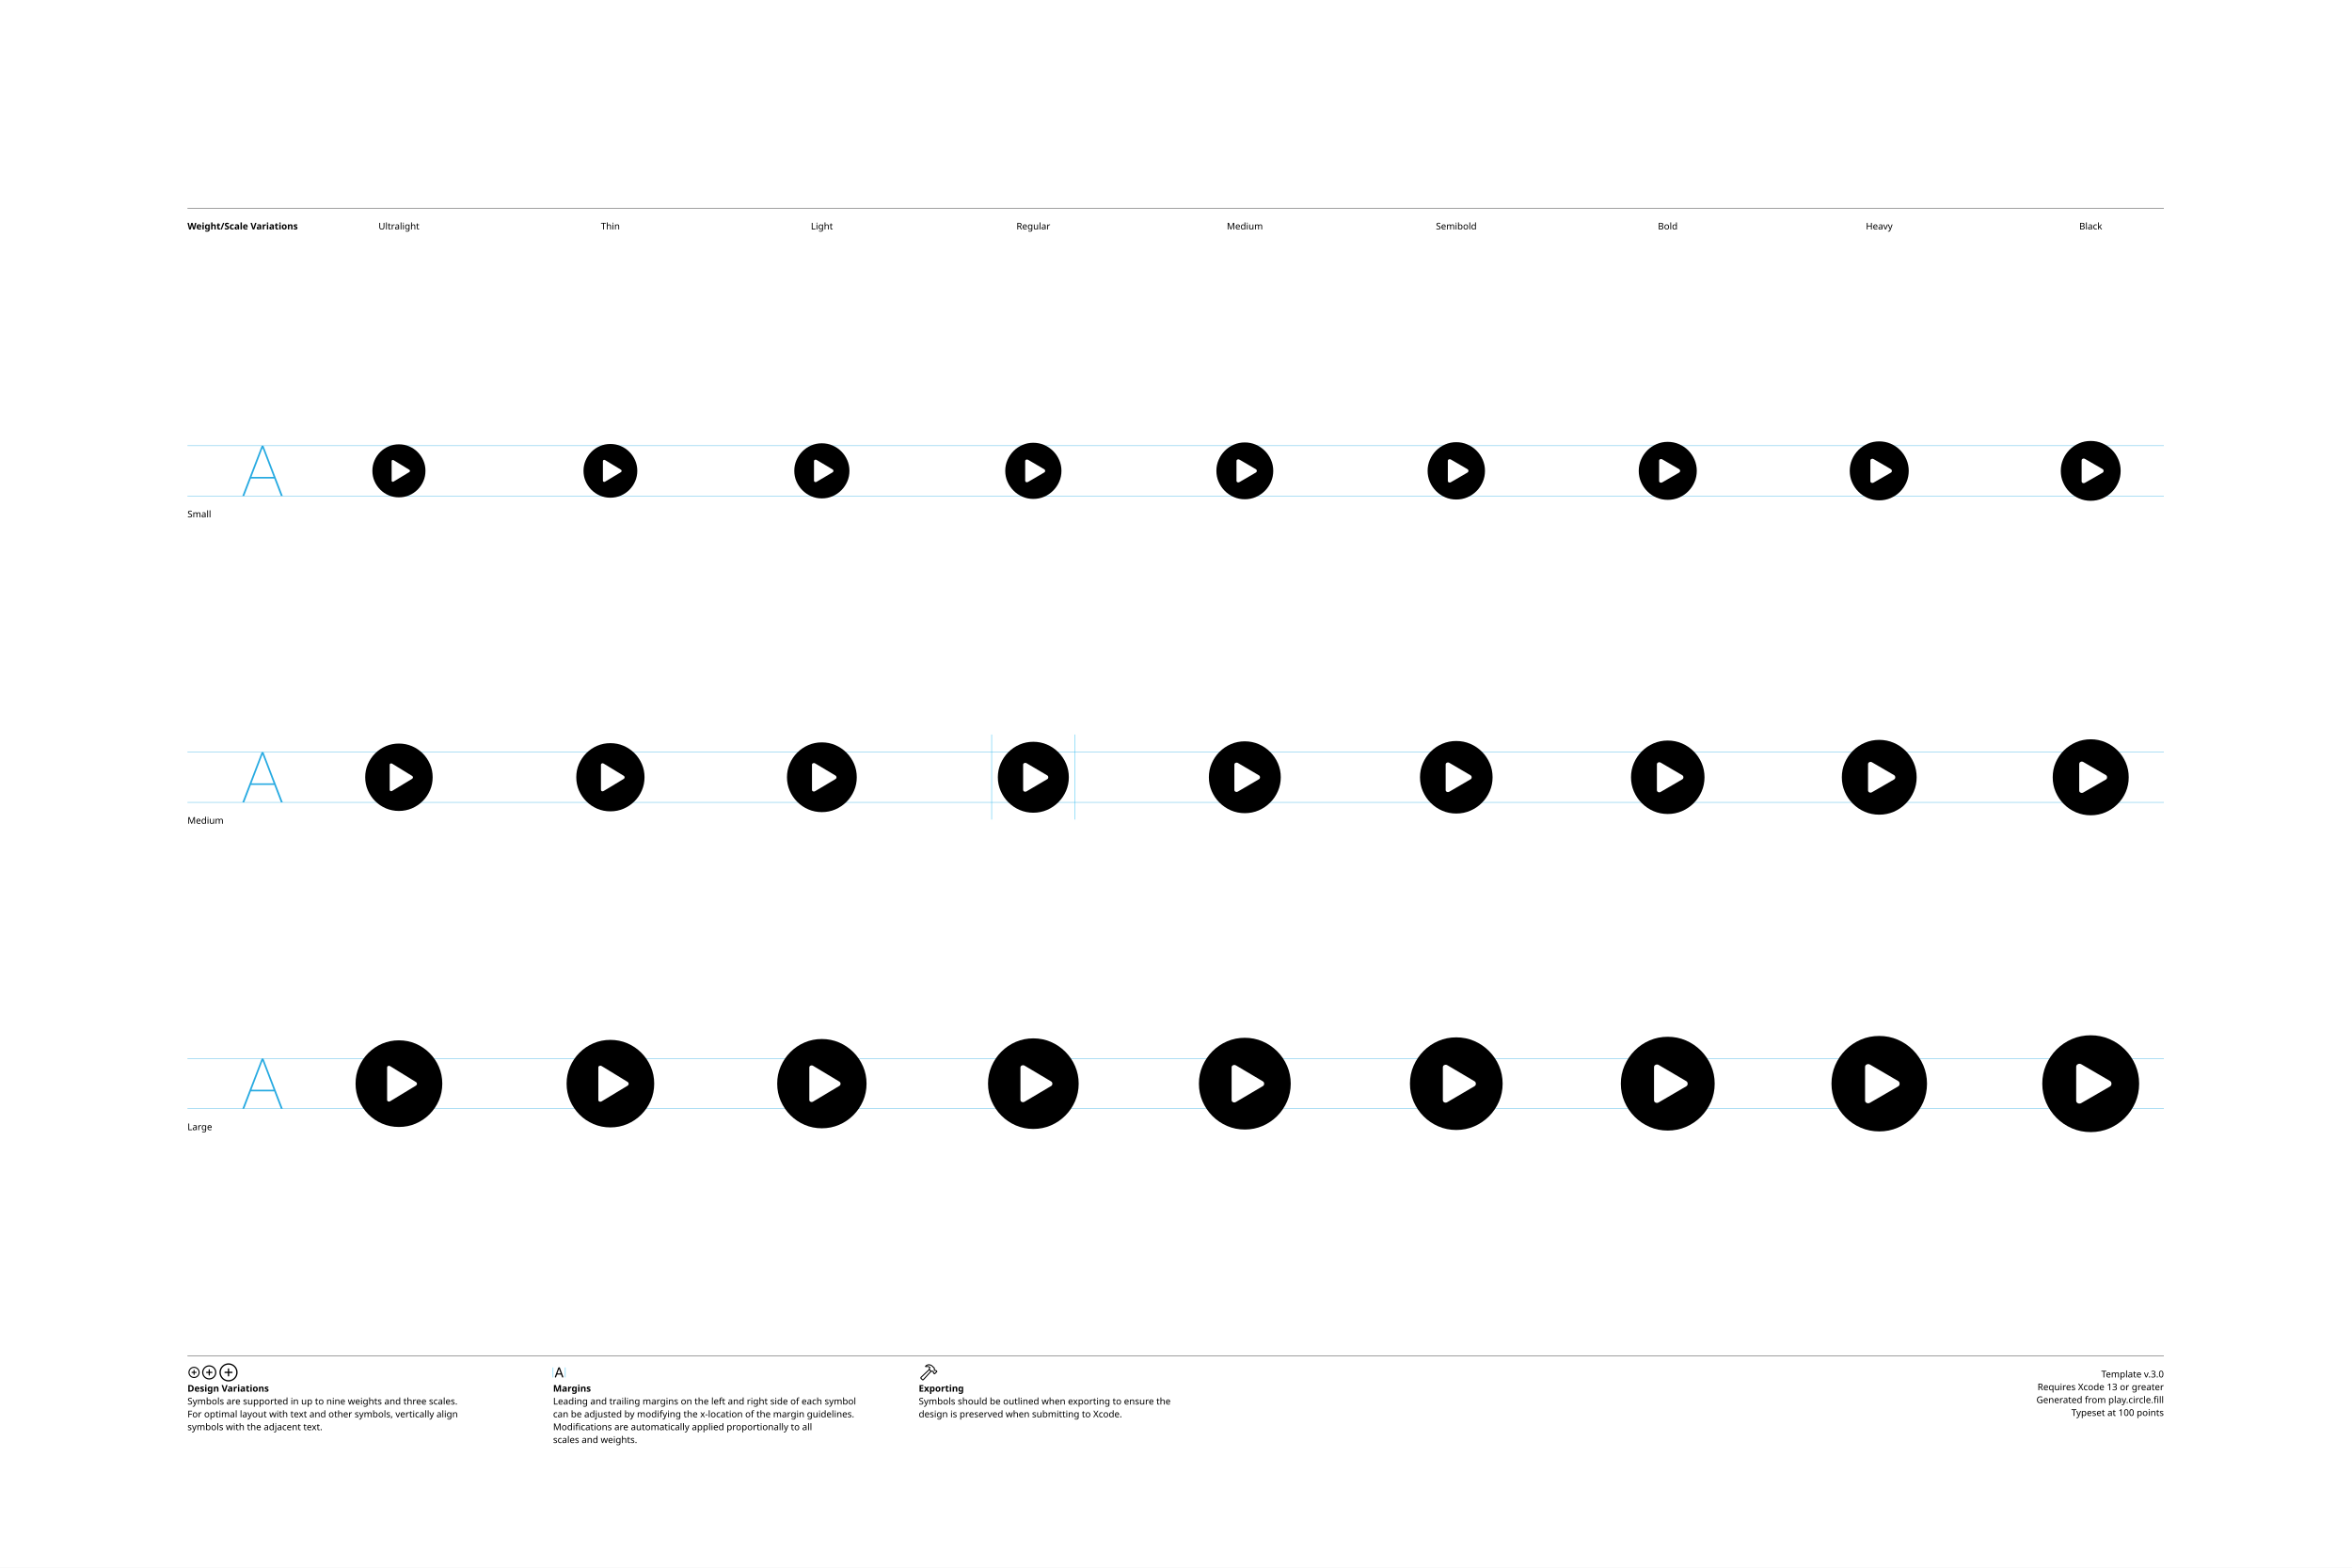
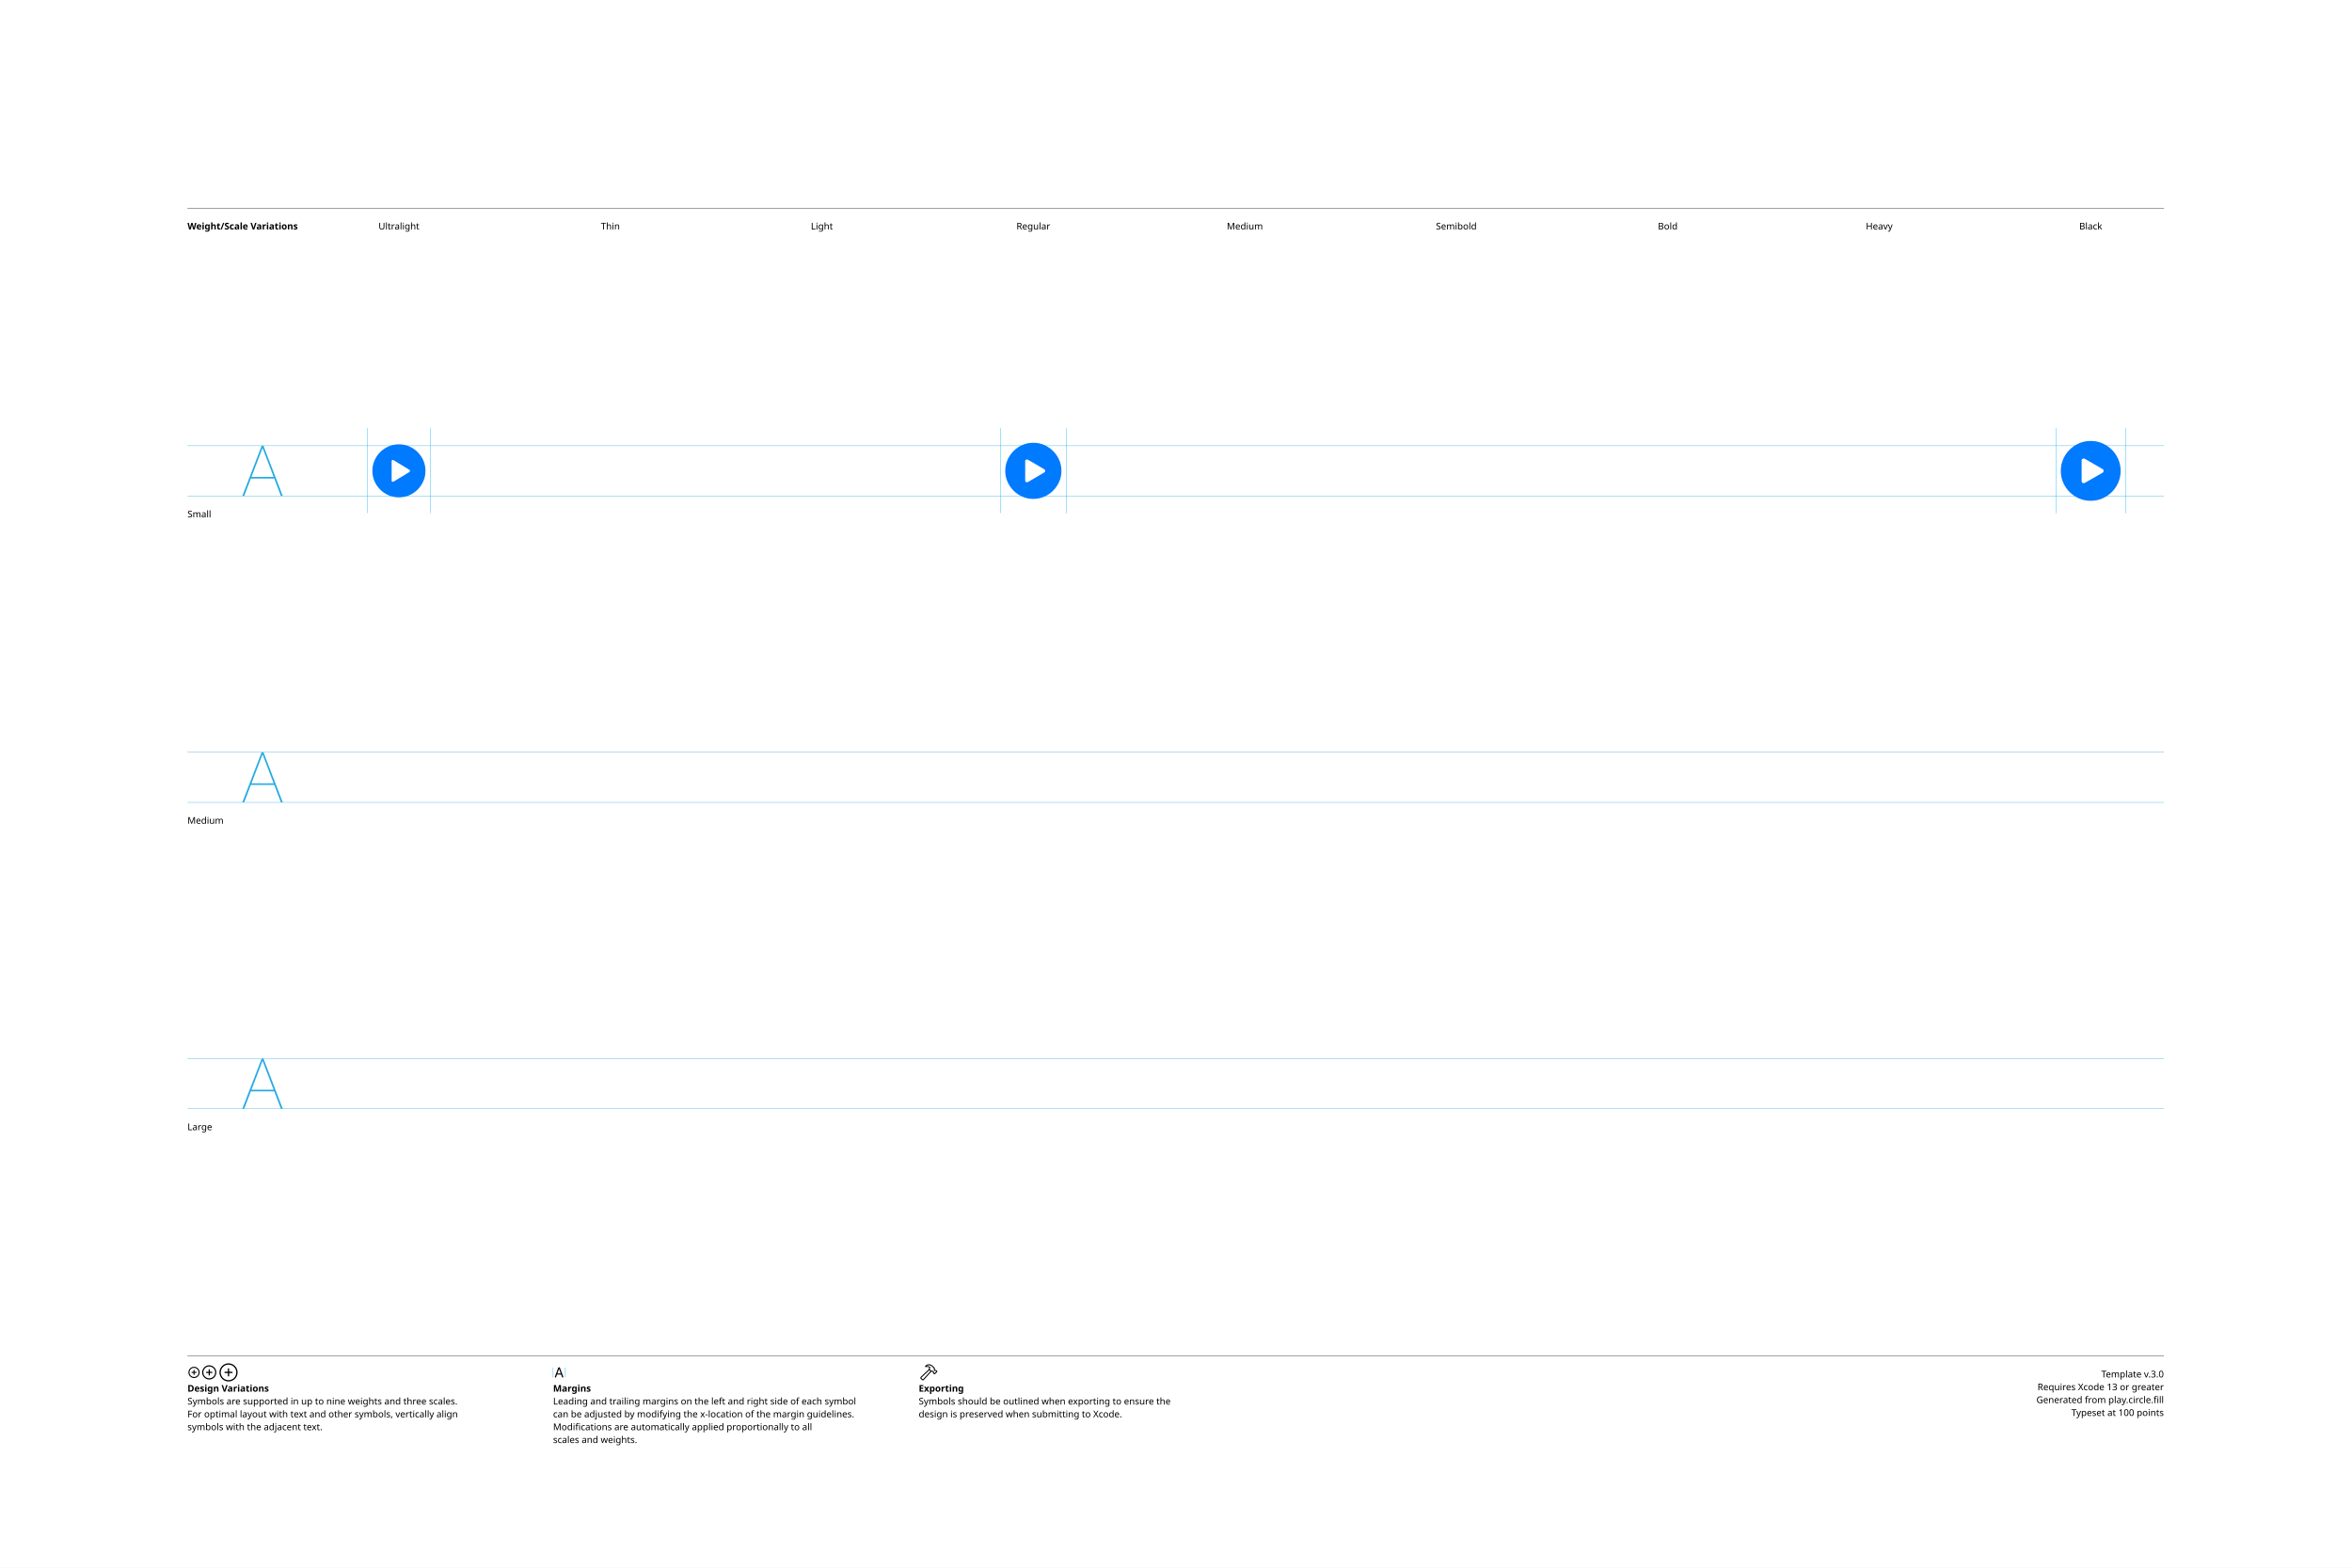
<svg xmlns="http://www.w3.org/2000/svg" version="1.1" width="3300" height="2200">
+   <style>.multicolor-0:tintColor {fill:#007AFF;opacity:1.0}
+ .multicolor-1:white {fill:#FFFFFF;opacity:1.0}
+ 
+ .hierarchical-0:tertiary {fill:#8E8E8E}
+ .hierarchical-1:primary {fill:#212121}
+ 
+ .SFSymbolsPreview007AFF {fill:#007AFF;opacity:1.0}
+ .SFSymbolsPreviewFFFFFF {fill:#FFFFFF;opacity:1.0}
+ </style>
  <g id="Notes">
    <rect height="2200" id="artboard" style="fill:white;opacity:1" width="3300" x="0" y="0" />
    <line style="fill:none;stroke:black;opacity:1;stroke-width:0.5;" x1="263" x2="3036" y1="292" y2="292" />
    <text style="stroke:none;fill:black;font-family:sans-serif;font-size:13;font-weight:bold;" transform="matrix(1 0 0 1 263 322)">Weight/Scale Variations</text>
    <text style="stroke:none;fill:black;font-family:sans-serif;font-size:13;text-anchor:middle;" transform="matrix(1 0 0 1 559.711 322)">Ultralight</text>
    <text style="stroke:none;fill:black;font-family:sans-serif;font-size:13;text-anchor:middle;" transform="matrix(1 0 0 1 856.422 322)">Thin</text>
    <text style="stroke:none;fill:black;font-family:sans-serif;font-size:13;text-anchor:middle;" transform="matrix(1 0 0 1 1153.13 322)">Light</text>
    <text style="stroke:none;fill:black;font-family:sans-serif;font-size:13;text-anchor:middle;" transform="matrix(1 0 0 1 1449.84 322)">Regular</text>
    <text style="stroke:none;fill:black;font-family:sans-serif;font-size:13;text-anchor:middle;" transform="matrix(1 0 0 1 1746.56 322)">Medium</text>
    <text style="stroke:none;fill:black;font-family:sans-serif;font-size:13;text-anchor:middle;" transform="matrix(1 0 0 1 2043.27 322)">Semibold</text>
    <text style="stroke:none;fill:black;font-family:sans-serif;font-size:13;text-anchor:middle;" transform="matrix(1 0 0 1 2339.98 322)">Bold</text>
    <text style="stroke:none;fill:black;font-family:sans-serif;font-size:13;text-anchor:middle;" transform="matrix(1 0 0 1 2636.69 322)">Heavy</text>
    <text style="stroke:none;fill:black;font-family:sans-serif;font-size:13;text-anchor:middle;" transform="matrix(1 0 0 1 2933.4 322)">Black</text>
    <line style="fill:none;stroke:black;opacity:1;stroke-width:0.5;" x1="263" x2="3036" y1="1903" y2="1903" />
    <g transform="matrix(1 0 0 1 263 1933)">
      <path d="M9.248 0.83Q10.869 0.83 12.295 0.215Q13.721-0.4 14.81-1.494Q15.898-2.588 16.519-4.014Q17.139-5.439 17.139-7.051Q17.139-8.662 16.519-10.088Q15.898-11.514 14.805-12.607Q13.711-13.701 12.285-14.316Q10.859-14.932 9.238-14.932Q7.627-14.932 6.201-14.316Q4.775-13.701 3.691-12.607Q2.607-11.514 1.987-10.088Q1.367-8.662 1.367-7.051Q1.367-5.439 1.987-4.014Q2.607-2.588 3.696-1.494Q4.785-0.4 6.211 0.215Q7.637 0.83 9.248 0.83ZM9.248-0.654Q7.92-0.654 6.763-1.147Q5.605-1.641 4.731-2.52Q3.857-3.398 3.364-4.561Q2.871-5.723 2.871-7.051Q2.871-8.379 3.359-9.541Q3.848-10.703 4.722-11.582Q5.596-12.461 6.753-12.954Q7.91-13.447 9.238-13.447Q10.576-13.447 11.733-12.954Q12.891-12.461 13.77-11.582Q14.648-10.703 15.146-9.541Q15.645-8.379 15.645-7.051Q15.645-5.723 15.151-4.561Q14.658-3.398 13.784-2.52Q12.91-1.641 11.748-1.147Q10.586-0.654 9.248-0.654ZM5.654-7.051Q5.654-6.729 5.859-6.528Q6.064-6.328 6.406-6.328L8.516-6.328L8.516-4.209Q8.516-3.887 8.711-3.677Q8.906-3.467 9.238-3.467Q9.561-3.467 9.771-3.677Q9.98-3.887 9.98-4.209L9.98-6.328L12.09-6.328Q12.422-6.328 12.627-6.528Q12.832-6.729 12.832-7.051Q12.832-7.383 12.627-7.588Q12.422-7.793 12.09-7.793L9.98-7.793L9.98-9.902Q9.98-10.234 9.771-10.444Q9.561-10.654 9.238-10.654Q8.906-10.654 8.711-10.444Q8.516-10.234 8.516-9.902L8.516-7.793L6.406-7.793Q6.064-7.793 5.859-7.588Q5.654-7.383 5.654-7.051Z" />
    </g>
    <g transform="matrix(1 0 0 1 281.867 1933)">
      <path d="M11.709 2.91Q13.75 2.91 15.552 2.129Q17.354 1.348 18.73-0.029Q20.107-1.406 20.889-3.208Q21.67-5.01 21.67-7.051Q21.67-9.092 20.889-10.894Q20.107-12.695 18.73-14.072Q17.354-15.449 15.547-16.23Q13.74-17.012 11.699-17.012Q9.658-17.012 7.856-16.23Q6.055-15.449 4.683-14.072Q3.311-12.695 2.529-10.894Q1.748-9.092 1.748-7.051Q1.748-5.01 2.529-3.208Q3.311-1.406 4.688-0.029Q6.064 1.348 7.866 2.129Q9.668 2.91 11.709 2.91ZM11.709 1.25Q9.98 1.25 8.477 0.605Q6.973-0.039 5.835-1.177Q4.697-2.314 4.058-3.818Q3.418-5.322 3.418-7.051Q3.418-8.779 4.058-10.283Q4.697-11.787 5.83-12.93Q6.963-14.072 8.467-14.712Q9.971-15.352 11.699-15.352Q13.428-15.352 14.932-14.712Q16.436-14.072 17.578-12.93Q18.721-11.787 19.365-10.283Q20.01-8.779 20.01-7.051Q20.01-5.322 19.37-3.818Q18.73-2.314 17.593-1.177Q16.455-0.039 14.946 0.605Q13.438 1.25 11.709 1.25ZM7.178-7.051Q7.178-6.699 7.412-6.475Q7.646-6.25 8.018-6.25L10.889-6.25L10.889-3.369Q10.889-2.998 11.113-2.769Q11.338-2.539 11.69-2.539Q12.06-2.539 12.29-2.769Q12.52-2.998 12.52-3.369L12.52-6.25L15.4-6.25Q15.771-6.25 16.001-6.475Q16.23-6.699 16.23-7.051Q16.23-7.422 16.001-7.651Q15.771-7.881 15.4-7.881L12.52-7.881L12.52-10.752Q12.52-11.133 12.29-11.362Q12.06-11.592 11.69-11.592Q11.338-11.592 11.113-11.357Q10.889-11.123 10.889-10.752L10.889-7.881L8.018-7.881Q7.637-7.881 7.407-7.651Q7.178-7.422 7.178-7.051Z" />
    </g>
    <g transform="matrix(1 0 0 1 305.646 1933)">
      <path d="M14.971 5.664Q17.061 5.664 18.96 5.015Q20.859 4.365 22.451 3.193Q24.043 2.021 25.22 0.43Q26.396-1.162 27.046-3.066Q27.695-4.971 27.695-7.051Q27.695-9.141 27.046-11.04Q26.396-12.94 25.22-14.531Q24.043-16.123 22.451-17.3Q20.859-18.477 18.955-19.126Q17.051-19.775 14.961-19.775Q12.871-19.775 10.972-19.126Q9.072-18.477 7.485-17.3Q5.898-16.123 4.722-14.531Q3.545-12.94 2.9-11.04Q2.256-9.141 2.256-7.051Q2.256-4.971 2.905-3.066Q3.555-1.162 4.727 0.43Q5.898 2.021 7.49 3.193Q9.082 4.365 10.981 5.015Q12.881 5.664 14.971 5.664ZM14.971 3.848Q13.164 3.848 11.528 3.296Q9.893 2.744 8.535 1.748Q7.178 0.752 6.177-0.61Q5.176-1.973 4.629-3.608Q4.082-5.244 4.082-7.051Q4.082-8.867 4.629-10.503Q5.176-12.139 6.172-13.501Q7.168-14.863 8.525-15.859Q9.883-16.855 11.519-17.402Q13.154-17.949 14.961-17.949Q16.777-17.949 18.413-17.402Q20.049-16.855 21.411-15.859Q22.773-14.863 23.77-13.501Q24.766-12.139 25.317-10.503Q25.869-8.867 25.869-7.051Q25.879-5.244 25.332-3.608Q24.785-1.973 23.784-0.61Q22.783 0.752 21.421 1.748Q20.059 2.744 18.423 3.296Q16.787 3.848 14.971 3.848ZM9.199-7.051Q9.199-6.67 9.458-6.421Q9.717-6.172 10.117-6.172L14.062-6.172L14.062-2.217Q14.062-1.816 14.312-1.558Q14.56-1.299 14.951-1.299Q15.352-1.299 15.61-1.553Q15.869-1.807 15.869-2.217L15.869-6.172L19.824-6.172Q20.225-6.172 20.479-6.421Q20.732-6.67 20.732-7.051Q20.732-7.461 20.479-7.715Q20.225-7.969 19.824-7.969L15.869-7.969L15.869-11.914Q15.869-12.324 15.61-12.583Q15.352-12.842 14.951-12.842Q14.56-12.842 14.312-12.583Q14.062-12.324 14.062-11.914L14.062-7.969L10.117-7.969Q9.707-7.969 9.453-7.715Q9.199-7.461 9.199-7.051Z" />
    </g>
    <text style="stroke:none;fill:black;font-family:sans-serif;font-size:13;font-weight:bold;" transform="matrix(1 0 0 1 263 1953)">Design Variations</text>
    <text style="stroke:none;fill:black;font-family:sans-serif;font-size:13;" transform="matrix(1 0 0 1 263 1971)">Symbols are supported in up to nine weights and three scales.</text>
    <text style="stroke:none;fill:black;font-family:sans-serif;font-size:13;" transform="matrix(1 0 0 1 263 1989)">For optimal layout with text and other symbols, vertically align</text>
    <text style="stroke:none;fill:black;font-family:sans-serif;font-size:13;" transform="matrix(1 0 0 1 263 2007)">symbols with the adjacent text.</text>
    <line style="fill:none;stroke:#00AEEF;stroke-width:0.5;opacity:1.0;" x1="776" x2="776" y1="1919" y2="1933" />
    <g transform="matrix(1 0 0 1 776 1933)">
      <path d="M3.311 0.156Q3.701 0.156 3.916-0.01Q4.131-0.176 4.268-0.586L5.527-4.033L11.289-4.033L12.549-0.586Q12.685-0.176 12.9-0.01Q13.115 0.156 13.496 0.156Q13.887 0.156 14.116-0.059Q14.346-0.273 14.346-0.645Q14.346-0.869 14.238-1.172L9.658-13.369Q9.482-13.818 9.18-14.043Q8.877-14.268 8.408-14.268Q7.5-14.268 7.178-13.379L2.598-1.162Q2.49-0.859 2.49-0.635Q2.49-0.264 2.71-0.054Q2.93 0.156 3.311 0.156ZM6.006-5.518L8.379-12.09L8.428-12.09L10.801-5.518Z" />
    </g>
    <line style="fill:none;stroke:#00AEEF;stroke-width:0.5;opacity:1.0;" x1="793.197" x2="793.197" y1="1919" y2="1933" />
    <text style="stroke:none;fill:black;font-family:sans-serif;font-size:13;font-weight:bold;" transform="matrix(1 0 0 1 776 1953)">Margins</text>
    <text style="stroke:none;fill:black;font-family:sans-serif;font-size:13;" transform="matrix(1 0 0 1 776 1971)">Leading and trailing margins on the left and right side of each symbol</text>
    <text style="stroke:none;fill:black;font-family:sans-serif;font-size:13;" transform="matrix(1 0 0 1 776 1989)">can be adjusted by modifying the x-location of the margin guidelines.</text>
    <text style="stroke:none;fill:black;font-family:sans-serif;font-size:13;" transform="matrix(1 0 0 1 776 2007)">Modifications are automatically applied proportionally to all</text>
    <text style="stroke:none;fill:black;font-family:sans-serif;font-size:13;" transform="matrix(1 0 0 1 776 2025)">scales and weights.</text>
    <g transform="matrix(1 0 0 1 1289 1933)">
      <path d="M2.842 1.865L4.541 3.574Q5.186 4.229 5.903 4.18Q6.621 4.131 7.314 3.359L18.008-8.428L17.041-9.404L6.426 2.275Q6.162 2.578 5.894 2.617Q5.625 2.656 5.273 2.305L4.102 1.143Q3.75 0.791 3.794 0.522Q3.838 0.254 4.141-0.02L15.615-10.82L14.639-11.787L3.047-0.898Q2.305-0.215 2.251 0.498Q2.197 1.211 2.842 1.865ZM9.258-16.328Q8.945-16.025 8.906-15.635Q8.867-15.244 9.043-14.951Q9.219-14.678 9.556-14.541Q9.893-14.404 10.381-14.521Q11.475-14.775 12.598-14.731Q13.721-14.688 14.795-13.984L14.209-12.529Q13.955-11.904 14.067-11.44Q14.18-10.977 14.58-10.566L16.875-8.252Q17.236-7.881 17.578-7.822Q17.92-7.764 18.34-7.842L19.404-8.037L20.068-7.363L20.029-6.807Q20-6.436 20.122-6.123Q20.244-5.811 20.605-5.449L21.367-4.707Q21.729-4.346 22.153-4.331Q22.578-4.316 22.93-4.668L25.84-7.588Q26.191-7.939 26.182-8.354Q26.172-8.77 25.811-9.131L25.039-9.893Q24.688-10.254 24.38-10.386Q24.072-10.518 23.711-10.488L23.135-10.44L22.49-11.074L22.734-12.197Q22.832-12.617 22.695-12.983Q22.559-13.35 22.119-13.789L19.922-15.977Q18.672-17.217 17.261-17.837Q15.85-18.457 14.419-18.481Q12.988-18.506 11.665-17.959Q10.342-17.412 9.258-16.328ZM10.752-15.957Q11.66-16.621 12.7-16.904Q13.74-17.188 14.805-17.085Q15.869-16.982 16.87-16.514Q17.871-16.045 18.701-15.205L21.133-12.793Q21.309-12.617 21.352-12.451Q21.396-12.285 21.338-12.031L21.016-10.547L22.52-9.062L23.506-9.121Q23.691-9.131 23.789-9.097Q23.887-9.062 24.033-8.916L24.609-8.34L22.168-5.898L21.592-6.475Q21.445-6.621 21.406-6.719Q21.367-6.816 21.377-7.012L21.445-7.988L19.951-9.473L18.428-9.219Q18.184-9.17 18.042-9.204Q17.9-9.238 17.715-9.414L15.713-11.416Q15.518-11.592 15.493-11.753Q15.469-11.914 15.586-12.188L16.465-14.277Q15.293-15.371 13.828-15.791Q12.363-16.211 10.84-15.762Q10.723-15.732 10.688-15.806Q10.654-15.879 10.752-15.957Z" />
    </g>
    <text style="stroke:none;fill:black;font-family:sans-serif;font-size:13;font-weight:bold;" transform="matrix(1 0 0 1 1289 1953)">Exporting</text>
    <text style="stroke:none;fill:black;font-family:sans-serif;font-size:13;" transform="matrix(1 0 0 1 1289 1971)">Symbols should be outlined when exporting to ensure the</text>
    <text style="stroke:none;fill:black;font-family:sans-serif;font-size:13;" transform="matrix(1 0 0 1 1289 1989)">design is preserved when submitting to Xcode.</text>
    <text id="template-version" style="stroke:none;fill:black;font-family:sans-serif;font-size:13;text-anchor:end;" transform="matrix(1 0 0 1 3036 1933)">Template v.3.0</text>
    <text style="stroke:none;fill:black;font-family:sans-serif;font-size:13;text-anchor:end;" transform="matrix(1 0 0 1 3036 1951)">Requires Xcode 13 or greater</text>
    <text id="descriptive-name" style="stroke:none;fill:black;font-family:sans-serif;font-size:13;text-anchor:end;" transform="matrix(1 0 0 1 3036 1969)">Generated from play.circle.fill</text>
    <text style="stroke:none;fill:black;font-family:sans-serif;font-size:13;text-anchor:end;" transform="matrix(1 0 0 1 3036 1987)">Typeset at 100 points</text>
    <text style="stroke:none;fill:black;font-family:sans-serif;font-size:13;" transform="matrix(1 0 0 1 263 726)">Small</text>
    <text style="stroke:none;fill:black;font-family:sans-serif;font-size:13;" transform="matrix(1 0 0 1 263 1156)">Medium</text>
    <text style="stroke:none;fill:black;font-family:sans-serif;font-size:13;" transform="matrix(1 0 0 1 263 1586)">Large</text>
  </g>
  <g id="Guides">
    <g id="H-reference" style="fill:#27AAE1;stroke:none;" transform="matrix(1 0 0 1 339 696)">
      <path d="M0.993 0L3.638 0L29.328-67.133L30.03-67.133L30.03-70.459L28.123-70.459ZM11.688-24.48L46.982-24.48L46.231-26.729L12.438-26.729ZM55.119 0L57.764 0L30.638-70.459L29.433-70.459L29.433-67.133Z" />
    </g>
    <line id="Baseline-S" style="fill:none;stroke:#27AAE1;opacity:1;stroke-width:0.5;" x1="263" x2="3036" y1="696" y2="696" />
    <line id="Capline-S" style="fill:none;stroke:#27AAE1;opacity:1;stroke-width:0.5;" x1="263" x2="3036" y1="625.541" y2="625.541" />
    <g id="H-reference" style="fill:#27AAE1;stroke:none;" transform="matrix(1 0 0 1 339 1126)">
      <path d="M0.993 0L3.638 0L29.328-67.133L30.03-67.133L30.03-70.459L28.123-70.459ZM11.688-24.48L46.982-24.48L46.231-26.729L12.438-26.729ZM55.119 0L57.764 0L30.638-70.459L29.433-70.459L29.433-67.133Z" />
    </g>
    <line id="Baseline-M" style="fill:none;stroke:#27AAE1;opacity:1;stroke-width:0.5;" x1="263" x2="3036" y1="1126" y2="1126" />
    <line id="Capline-M" style="fill:none;stroke:#27AAE1;opacity:1;stroke-width:0.5;" x1="263" x2="3036" y1="1055.54" y2="1055.54" />
    <g id="H-reference" style="fill:#27AAE1;stroke:none;" transform="matrix(1 0 0 1 339 1556)">
      <path d="M0.993 0L3.638 0L29.328-67.133L30.03-67.133L30.03-70.459L28.123-70.459ZM11.688-24.48L46.982-24.48L46.231-26.729L12.438-26.729ZM55.119 0L57.764 0L30.638-70.459L29.433-70.459L29.433-67.133Z" />
    </g>
    <line id="Baseline-L" style="fill:none;stroke:#27AAE1;opacity:1;stroke-width:0.5;" x1="263" x2="3036" y1="1556" y2="1556" />
    <line id="Capline-L" style="fill:none;stroke:#27AAE1;opacity:1;stroke-width:0.5;" x1="263" x2="3036" y1="1485.54" y2="1485.54" />
-     <line id="left-margin-Regular-M" style="fill:none;stroke:#00AEEF;stroke-width:0.5;opacity:1.0;" x1="1391.32" x2="1391.32" y1="1030.79" y2="1150.12" />
-     <line id="right-margin-Regular-M" style="fill:none;stroke:#00AEEF;stroke-width:0.5;opacity:1.0;" x1="1508.37" x2="1508.37" y1="1030.79" y2="1150.12" />
+     <line id="left-margin-Ultralight-S" style="fill:none;stroke:#00AEEF;stroke-width:0.5;opacity:1.0;" x1="515.649" x2="515.649" y1="600.785" y2="720.121" />
+     <line id="right-margin-Ultralight-S" style="fill:none;stroke:#00AEEF;stroke-width:0.5;opacity:1.0;" x1="603.773" x2="603.773" y1="600.785" y2="720.121" />
+     <line id="left-margin-Regular-S" style="fill:none;stroke:#00AEEF;stroke-width:0.5;opacity:1.0;" x1="1403.58" x2="1403.58" y1="600.785" y2="720.121" />
+     <line id="right-margin-Regular-S" style="fill:none;stroke:#00AEEF;stroke-width:0.5;opacity:1.0;" x1="1496.11" x2="1496.11" y1="600.785" y2="720.121" />
+     <line id="left-margin-Black-S" style="fill:none;stroke:#00AEEF;stroke-width:0.5;opacity:1.0;" x1="2884.57" x2="2884.57" y1="600.785" y2="720.121" />
+     <line id="right-margin-Black-S" style="fill:none;stroke:#00AEEF;stroke-width:0.5;opacity:1.0;" x1="2982.23" x2="2982.23" y1="600.785" y2="720.121" />
  </g>
  <g id="Symbols">
-     <g id="Black-L" transform="matrix(1 0 0 1 2854.19 1556)">
-       <path d="M79.195 32.725Q93.236 32.725 105.521 27.43Q117.806 22.135 127.174 12.757Q136.542 3.379 141.848-8.906Q147.154-21.192 147.154-35.211Q147.154-49.231 141.848-61.516Q136.542-73.801 127.164-83.18Q117.785-92.558 105.5-97.853Q93.215-103.148 79.175-103.148Q65.156-103.148 52.87-97.853Q40.585-92.558 31.228-83.18Q21.871-73.801 16.565-61.516Q11.259-49.231 11.259-35.211Q11.259-21.192 16.565-8.906Q21.871 3.379 31.238 12.757Q40.605 22.135 52.891 27.43Q65.177 32.725 79.195 32.725ZM66.06-8.093Q63.603-6.692 61.218-7.798Q58.832-8.904 58.832-11.558L58.832-58.841Q58.832-61.495 61.249-62.639Q63.667-63.782 66.06-62.423L106.083-39.163Q108.262-37.902 108.302-35.198Q108.341-32.494 106.083-31.174Z" />
-     </g>
-     <g id="Heavy-L" transform="matrix(1 0 0 1 2558.42 1556)">
-       <path d="M78.251 31.767Q92.088 31.767 104.202 26.546Q116.316 21.326 125.559 12.068Q134.802 2.81 140.04-9.304Q145.279-21.418 145.279-35.225Q145.279-49.032 140.04-61.146Q134.802-73.26 125.544-82.518Q116.286-91.776 104.172-96.997Q92.058-102.217 78.221-102.217Q64.42-102.217 52.303-96.997Q40.186-91.776 30.961-82.518Q21.736-73.26 16.497-61.146Q11.259-49.032 11.259-35.225Q11.259-21.418 16.497-9.304Q21.736 2.81 30.976 12.068Q40.216 21.326 52.333 26.546Q64.45 31.767 78.251 31.767ZM65.382-8.531Q62.991-7.14 60.685-8.193Q58.379-9.245 58.379-11.806L58.379-58.603Q58.379-61.163 60.733-62.23Q63.086-63.298 65.382-61.967L104.686-39.027Q106.8-37.794 106.837-35.195Q106.874-32.596 104.686-31.318Z" />
-     </g>
-     <g id="Bold-L" transform="matrix(1 0 0 1 2262.89 1556)">
-       <path d="M77.065 30.566Q90.652 30.566 102.549 25.44Q114.447 20.313 123.533 11.209Q132.619 2.104 137.771-9.793Q142.923-21.691 142.923-35.24Q142.923-48.79 137.771-60.688Q132.619-72.585 123.515-81.69Q114.41-90.794 102.512-95.921Q90.615-101.047 77.028-101.047Q63.493-101.047 51.588-95.921Q39.683-90.794 30.623-81.69Q21.563-72.585 16.411-60.688Q11.259-48.79 11.259-35.24Q11.259-21.691 16.411-9.793Q21.563 2.104 30.642 11.209Q39.72 20.313 51.625 25.44Q63.53 30.566 77.065 30.566ZM64.479-9.043Q62.193-7.688 60.004-8.669Q57.814-9.65 57.814-12.074L57.814-58.341Q57.814-60.766 60.066-61.739Q62.319-62.712 64.479-61.431L102.944-38.835Q104.971-37.643 105.004-35.186Q105.037-32.73 102.944-31.508Z" />
-     </g>
-     <g id="Semibold-L" transform="matrix(1 0 0 1 1966.99 1556)">
-       <path d="M76.248 29.738Q89.661 29.738 101.41 24.677Q113.159 19.615 122.137 10.617Q131.114 1.618 136.206-10.131Q141.299-21.88 141.299-35.251Q141.299-48.623 136.206-60.372Q131.114-72.12 122.116-81.119Q113.117-90.118 101.368-95.179Q89.619-100.24 76.206-100.24Q62.854-100.24 51.095-95.179Q39.337-90.118 30.39-81.119Q21.443-72.12 16.351-60.372Q11.259-48.623 11.259-35.251Q11.259-21.88 16.351-10.131Q21.443 1.618 30.411 10.617Q39.379 19.615 51.137 24.677Q62.896 29.738 76.248 29.738ZM63.856-9.397Q61.644-8.065 59.534-8.997Q57.425-9.929 57.425-12.259L57.425-58.161Q57.425-60.492 59.607-61.4Q61.789-62.309 63.856-61.061L101.744-38.703Q103.711-37.538 103.741-35.181Q103.771-32.823 101.744-31.639Z" />
-     </g>
-     <g id="Medium-L" transform="matrix(1 0 0 1 1670.9 1556)">
-       <path d="M75.628 29.11Q88.911 29.11 100.546 24.098Q112.182 19.086 121.078 10.168Q129.973 1.249 135.02-10.386Q140.067-22.022 140.067-35.259Q140.067-48.496 135.02-60.132Q129.973-71.768 121.055-80.686Q112.137-89.605 100.501-94.616Q88.865-99.628 75.582-99.628Q62.37-99.628 50.721-94.616Q39.074-89.605 30.213-80.686Q21.352-71.768 16.306-60.132Q11.259-48.496 11.259-35.259Q11.259-22.022 16.306-10.386Q21.352 1.249 30.236 10.168Q39.119 19.086 50.767 24.098Q62.415 29.11 75.628 29.11ZM63.384-9.665Q61.227-8.351 59.178-9.246Q57.13-10.141 57.13-12.399L57.13-58.025Q57.13-60.284 59.259-61.143Q61.388-62.003 63.384-60.78L100.833-38.603Q102.755-37.459 102.783-35.176Q102.811-32.893 100.833-31.738Z" />
-     </g>
-     <g id="Regular-L" transform="matrix(1 0 0 1 1374.99 1556)">
-       <path d="M74.819 28.291Q87.931 28.291 99.42 23.343Q110.908 18.396 119.697 9.582Q128.485 0.768 133.473-10.72Q138.46-22.209 138.46-35.27Q138.46-48.331 133.473-59.819Q128.485-71.308 119.671-80.122Q110.858-88.935 99.369-93.883Q87.88-98.83 74.769-98.83Q61.737-98.83 50.234-93.883Q38.731-88.935 29.982-80.122Q21.234-71.308 16.247-59.819Q11.259-48.331 11.259-35.27Q11.259-22.209 16.247-10.72Q21.234 0.768 30.008 9.582Q38.781 18.396 50.285 23.343Q61.788 28.291 74.819 28.291ZM62.769-10.014Q60.683-8.724 58.714-9.571Q56.745-10.417 56.745-12.582L56.745-57.847Q56.745-60.013 58.805-60.808Q60.865-61.603 62.769-60.415L99.646-38.472Q101.508-37.355 101.533-35.17Q101.559-32.985 99.646-31.868Z" />
-     </g>
-     <g id="Light-L" transform="matrix(1 0 0 1 1079.2 1556)">
-       <path d="M73.896 27.367Q86.844 27.367 98.158 22.502Q109.472 17.637 118.137 8.956Q126.802 0.276 131.708-11.038Q136.614-22.352 136.614-35.27Q136.614-48.187 131.708-59.501Q126.802-70.815 118.122-79.496Q109.442-88.176 98.127-93.041Q86.813-97.907 73.866-97.907Q60.999-97.907 49.659-93.041Q38.32-88.176 29.695-79.496Q21.07-70.815 16.164-59.501Q11.259-48.187 11.259-35.27Q11.259-22.352 16.164-11.038Q21.07 0.276 29.71 8.956Q38.35 17.637 49.69 22.502Q61.029 27.367 73.896 27.367ZM61.742-10.179Q59.883-9.053 58.108-9.817Q56.334-10.581 56.334-12.521L56.334-57.888Q56.334-59.828 58.179-60.562Q60.023-61.296 61.742-60.23L98.374-38.185Q100.133-37.129 100.148-35.129Q100.163-33.129 98.374-32.073Z" />
-     </g>
-     <g id="Thin-L" transform="matrix(1 0 0 1 783.716 1556)">
-       <path d="M72.675 26.146Q85.405 26.146 96.488 21.389Q107.572 16.632 116.074 8.128Q124.577-0.375 129.374-11.459Q134.171-22.542 134.171-35.27Q134.171-47.997 129.374-59.081Q124.577-70.164 116.073-78.668Q107.569-87.172 96.485-91.929Q85.402-96.686 72.671-96.686Q60.022-96.686 48.899-91.929Q37.777-87.172 29.315-78.668Q20.853-70.164 16.056-59.081Q11.259-47.997 11.259-35.27Q11.259-22.542 16.056-11.459Q20.853-0.375 29.317 8.128Q37.78 16.632 48.902 21.389Q60.025 26.146 72.675 26.146ZM60.385-10.396Q58.824-9.487 57.308-10.143Q55.791-10.798 55.791-12.44L55.791-57.942Q55.791-59.584 57.351-60.236Q58.911-60.889 60.385-59.986L96.691-37.805Q98.314-36.831 98.316-35.075Q98.317-33.319 96.691-32.344Z" />
-     </g>
-     <g id="Ultralight-L" transform="matrix(1 0 0 1 487.631 1556)">
-       <path d="M72.049 25.52Q84.668 25.52 95.633 20.819Q106.599 16.118 115.018 7.704Q123.437-0.709 128.178-11.674Q132.92-22.64 132.92-35.27Q132.92-47.9 128.178-58.865Q123.437-69.83 115.023-78.244Q106.61-86.657 95.644-91.359Q84.679-96.06 72.06-96.06Q59.521-96.06 48.51-91.359Q37.499-86.657 29.12-78.244Q20.742-69.83 16-58.865Q11.259-47.9 11.259-35.27Q11.259-22.64 16-11.674Q20.742-0.709 29.115 7.704Q37.488 16.118 48.499 20.819Q59.51 25.52 72.049 25.52ZM59.69-10.507Q58.282-9.709 56.898-10.309Q55.513-10.909 55.513-12.398L55.513-57.97Q55.513-59.459 56.927-60.069Q58.341-60.68 59.69-59.861L95.829-37.61Q97.383-36.678 97.378-35.047Q97.372-33.416 95.829-32.483Z" />
-     </g>
-     <g id="Black-M" transform="matrix(1 0 0 1 2871.36 1126)">
-       <path d="M62.042 18.116Q73.073 18.116 82.714 13.961Q92.356 9.807 99.704 2.455Q107.052-4.896 111.21-14.537Q115.367-24.179 115.367-35.203Q115.367-46.228 111.21-55.87Q107.052-65.511 99.701-72.862Q92.35-80.214 82.709-84.368Q73.067-88.523 62.037-88.523Q51.012-88.523 41.37-84.368Q31.729-80.214 24.383-72.862Q17.038-65.511 12.88-55.87Q8.723-46.228 8.723-35.203Q8.723-24.179 12.88-14.537Q17.038-4.896 24.386 2.455Q31.735 9.807 41.376 13.961Q51.017 18.116 62.042 18.116ZM51.624-13.852Q49.694-12.78 47.804-13.671Q45.914-14.563 45.914-16.669L45.914-53.733Q45.914-55.839 47.812-56.782Q49.71-57.726 51.624-56.665L83.215-38.354Q84.945-37.361 84.977-35.202Q85.008-33.042 83.215-31.992Z" />
-     </g>
-     <g id="Heavy-M" transform="matrix(1 0 0 1 2575.48 1126)">
-       <path d="M61.205 17.265Q72.051 17.265 81.541 13.175Q91.031 9.085 98.269 1.839Q105.506-5.407 109.606-14.897Q113.705-24.387 113.705-35.217Q113.705-46.047 109.606-55.537Q105.506-65.028 98.261-72.273Q91.015-79.519 81.525-83.609Q72.035-87.699 61.188-87.699Q50.36-87.699 40.869-83.609Q31.378-79.519 24.149-72.273Q16.921-65.028 12.822-55.537Q8.723-46.047 8.723-35.217Q8.723-24.387 12.822-14.897Q16.921-5.407 24.158 1.839Q31.394 9.085 40.885 13.175Q50.377 17.265 61.205 17.265ZM51.055-14.265Q49.169-13.188 47.339-14.034Q45.508-14.882 45.508-16.917L45.508-53.496Q45.508-55.532 47.364-56.406Q49.22-57.28 51.055-56.236L81.967-38.248Q83.643-37.277 83.673-35.203Q83.703-33.128 81.967-32.114Z" />
-     </g>
-     <g id="Bold-M" transform="matrix(1 0 0 1 2279.69 1126)">
-       <path d="M60.267 16.312Q70.908 16.312 80.229 12.295Q89.55 8.278 96.663 1.15Q103.777-5.978 107.811-15.299Q111.845-24.619 111.845-35.232Q111.845-45.845 107.811-55.166Q103.777-64.486 96.649-71.614Q89.522-78.742 80.201-82.759Q70.88-86.777 60.239-86.777Q49.632-86.777 40.308-82.759Q30.985-78.742 23.888-71.614Q16.791-64.486 12.757-55.166Q8.723-45.845 8.723-35.232Q8.723-24.619 12.757-15.299Q16.791-5.978 23.902 1.15Q31.013 8.278 40.336 12.295Q49.66 16.312 60.267 16.312ZM50.419-14.726Q48.582-13.644 46.819-14.441Q45.055-15.238 45.055-17.194L45.055-53.231Q45.055-55.187 46.864-55.984Q48.672-56.782 50.419-55.756L80.57-38.13Q82.186-37.183 82.214-35.204Q82.243-33.225 80.57-32.25Z" />
-     </g>
-     <g id="Semibold-M" transform="matrix(1 0 0 1 1983.62 1126)">
-       <path d="M59.621 15.656Q70.12 15.656 79.324 11.689Q88.528 7.721 95.557 0.675Q102.585-6.372 106.574-15.576Q110.564-24.78 110.564-35.242Q110.564-45.705 106.574-54.909Q102.585-64.113 95.538-71.16Q88.492-78.206 79.288-82.174Q70.084-86.141 59.584-86.141Q49.129-86.141 39.922-82.174Q30.714-78.206 23.707-71.16Q16.701-64.113 12.712-54.909Q8.723-45.705 8.723-35.242Q8.723-24.78 12.712-15.576Q16.701-6.372 23.726 0.675Q30.75 7.721 39.958 11.689Q49.166 15.656 59.621 15.656ZM49.98-15.045Q48.177-13.958 46.46-14.721Q44.742-15.483 44.742-17.385L44.742-53.048Q44.742-54.95 46.518-55.694Q48.294-56.438 49.98-55.425L79.607-38.048Q81.181-37.118 81.209-35.205Q81.236-33.292 79.607-32.344Z" />
-     </g>
-     <g id="Medium-M" transform="matrix(1 0 0 1 1687.4 1126)">
-       <path d="M59.131 15.158Q69.523 15.158 78.638 11.229Q87.754 7.299 94.717 0.315Q101.681-6.67 105.636-15.786Q109.591-24.901 109.591-35.25Q109.591-45.599 105.636-54.715Q101.681-63.831 94.696-70.815Q87.711-77.8 78.596-81.73Q69.48-85.659 59.088-85.659Q48.748-85.659 39.628-81.73Q30.508-77.8 23.571-70.815Q16.633-63.831 12.678-54.715Q8.723-45.599 8.723-35.25Q8.723-24.901 12.678-15.786Q16.633-6.67 23.592 0.315Q30.551 7.299 39.671 11.229Q48.791 15.158 59.131 15.158ZM49.648-15.286Q47.87-14.197 46.188-14.933Q44.505-15.669 44.505-17.53L44.505-52.909Q44.505-54.77 46.257-55.474Q48.008-56.178 49.648-55.174L78.877-37.986Q80.419-37.069 80.446-35.206Q80.473-33.343 78.877-32.415Z" />
-     </g>
-     <g id="Regular-M" transform="matrix(1 0 0 1 1391.32 1126)">
-       <path d="M58.492 14.509Q68.744 14.509 77.744 10.629Q86.744 6.749 93.623-0.155Q100.502-7.06 104.413-16.06Q108.324-25.06 108.324-35.261Q108.324-45.462 104.413-54.462Q100.502-63.462 93.597-70.366Q86.693-77.27 77.693-81.15Q68.693-85.03 58.441-85.03Q48.252-85.03 39.246-81.15Q30.24-77.27 23.392-70.366Q16.545-63.462 12.634-54.462Q8.723-45.462 8.723-35.261Q8.723-25.06 12.634-16.06Q16.545-7.06 23.418-0.155Q30.291 6.749 39.297 10.629Q48.303 14.509 58.492 14.509ZM49.214-15.601Q47.47-14.508 45.833-15.21Q44.196-15.912 44.196-17.719L44.196-52.729Q44.196-54.535 45.915-55.187Q47.634-55.838 49.214-54.847L77.925-37.906Q79.426-37.005 79.451-35.207Q79.477-33.409 77.925-32.508Z" />
-     </g>
-     <g id="Light-M" transform="matrix(1 0 0 1 1095.44 1126)">
-       <path d="M57.664 13.681Q67.769 13.681 76.612 9.875Q85.456 6.068 92.225-0.716Q98.993-7.501 102.83-16.345Q106.668-25.189 106.668-35.261Q106.668-45.333 102.83-54.176Q98.993-63.02 92.208-69.805Q85.423-76.59 76.58-80.396Q67.736-84.202 57.632-84.202Q47.589-84.202 38.731-80.396Q29.872-76.59 23.135-69.805Q16.397-63.02 12.56-54.176Q8.723-45.333 8.723-35.261Q8.723-25.189 12.56-16.345Q16.397-7.501 23.151-0.716Q29.905 6.068 38.763 9.875Q47.622 13.681 57.664 13.681ZM48.294-15.748Q46.752-14.802 45.29-15.431Q43.828-16.059 43.828-17.664L43.828-52.765Q43.828-54.37 45.354-54.966Q46.88-55.562 48.294-54.681L76.784-37.648Q78.193-36.803 78.21-35.17Q78.226-33.537 76.784-32.692Z" />
-     </g>
-     <g id="Thin-M" transform="matrix(1 0 0 1 799.828 1126)">
-       <path d="M56.569 12.586Q66.479 12.586 75.116 8.877Q83.753 5.168 90.375-1.459Q96.998-8.085 100.738-16.722Q104.478-25.359 104.478-35.261Q104.478-45.162 100.738-53.799Q96.998-62.436 90.371-69.063Q83.744-75.689 75.108-79.398Q66.471-83.107 56.561-83.107Q46.713-83.107 38.049-79.398Q29.385-75.689 22.794-69.063Q16.203-62.436 12.463-53.799Q8.723-45.162 8.723-35.261Q8.723-25.359 12.463-16.722Q16.203-8.085 22.798-1.459Q29.394 5.168 38.057 8.877Q46.721 12.586 56.569 12.586ZM47.078-15.943Q45.803-15.191 44.572-15.723Q43.342-16.254 43.342-17.591L43.342-52.814Q43.342-54.151 44.612-54.674Q45.882-55.197 47.078-54.462L75.276-37.307Q76.563-36.535 76.567-35.121Q76.571-33.708 75.276-32.935Z" />
-     </g>
-     <g id="Ultralight-M" transform="matrix(1 0 0 1 503.679 1126)">
-       <path d="M56.008 12.025Q65.818 12.025 74.349 8.366Q82.88 4.707 89.428-1.839Q95.976-8.384 99.666-16.915Q103.356-25.446 103.356-35.261Q103.356-45.075 99.666-53.606Q95.976-62.137 89.43-68.683Q82.884-75.228 74.353-78.887Q65.823-82.546 56.012-82.546Q46.264-82.546 37.7-78.887Q29.136-75.228 22.62-68.683Q16.103-62.137 12.413-53.606Q8.723-45.075 8.723-35.261Q8.723-25.446 12.413-16.915Q16.103-8.384 22.617-1.839Q29.132 4.707 37.696 8.366Q46.26 12.025 56.008 12.025ZM46.454-16.042Q45.317-15.391 44.205-15.872Q43.092-16.354 43.092-17.553L43.092-52.839Q43.092-54.038 44.232-54.524Q45.371-55.01 46.454-54.35L74.503-37.133Q75.728-36.398 75.726-35.096Q75.724-33.795 74.503-33.06Z" />
-     </g>
    <g id="Black-S" transform="matrix(1 0 0 1 2884.57 696)">
-       <path d="M48.828 6.787Q57.52 6.787 65.112 3.516Q72.705 0.244 78.491-5.542Q84.277-11.328 87.549-18.921Q90.82-26.514 90.82-35.205Q90.82-43.897 87.549-51.489Q84.277-59.082 78.491-64.868Q72.705-70.654 65.112-73.926Q57.52-77.197 48.828-77.197Q40.137-77.197 32.544-73.926Q24.951-70.654 19.165-64.868Q13.379-59.082 10.107-51.489Q6.836-43.897 6.836-35.205Q6.836-26.514 10.107-18.921Q13.379-11.328 19.165-5.542Q24.951 0.244 32.544 3.516Q40.137 6.787 48.828 6.787ZM40.576-18.359Q39.062-17.529 37.573-18.237Q36.084-18.945 36.084-20.605L36.084-49.805Q36.084-51.465 37.573-52.222Q39.062-52.978 40.576-52.148L65.527-37.695Q66.894-36.914 66.919-35.205Q66.943-33.496 65.527-32.666Z" />
-     </g>
-     <g id="Heavy-S" transform="matrix(1 0 0 1 2588.47 696)">
-       <path d="M48.217 6.165Q56.77 6.165 64.254 2.939Q71.737-0.286 77.442-5.997Q83.148-11.708 86.379-19.192Q89.61-26.675 89.61-35.217Q89.61-43.758 86.379-51.242Q83.148-58.725 77.437-64.436Q71.725-70.147 64.242-73.373Q56.759-76.598 48.206-76.598Q39.664-76.598 32.181-73.373Q24.698-70.147 18.998-64.436Q13.298-58.725 10.067-51.242Q6.836-43.758 6.836-35.217Q6.836-26.675 10.067-19.192Q13.298-11.708 19.004-5.997Q24.709-0.286 32.192 2.939Q39.676 6.165 48.217 6.165ZM40.207-18.694Q38.705-17.84 37.245-18.52Q35.784-19.199 35.784-20.824L35.784-49.597Q35.784-51.223 37.262-51.928Q38.74-52.633 40.207-51.803L64.605-37.638Q65.938-36.868 65.962-35.211Q65.987-33.554 64.605-32.747Z" />
-     </g>
-     <g id="Bold-S" transform="matrix(1 0 0 1 2292.43 696)">
-       <path d="M47.534 5.469Q55.933 5.469 63.294 2.295Q70.654-0.879 76.269-6.506Q81.885-12.134 85.071-19.495Q88.257-26.855 88.257-35.23Q88.257-43.603 85.071-50.964Q81.885-58.325 76.257-63.953Q70.63-69.58 63.269-72.754Q55.908-75.928 47.51-75.928Q39.136-75.928 31.775-72.754Q24.414-69.58 18.811-63.953Q13.208-58.325 10.022-50.964Q6.836-43.603 6.836-35.23Q6.836-26.855 10.022-19.495Q13.208-12.134 18.823-6.506Q24.439-0.879 31.799 2.295Q39.16 5.469 47.534 5.469ZM39.795-19.067Q38.306-18.189 36.877-18.835Q35.449-19.482 35.449-21.069L35.449-49.365Q35.449-50.952 36.914-51.599Q38.379-52.246 39.795-51.416L63.574-37.573Q64.868-36.816 64.893-35.217Q64.917-33.618 63.574-32.837Z" />
-     </g>
-     <g id="Semibold-S" transform="matrix(1 0 0 1 1996.19 696)">
-       <path d="M47.063 4.989Q55.355 4.989 62.631 1.851Q69.908-1.288 75.461-6.857Q81.014-12.427 84.169-19.703Q87.324-26.98 87.324-35.238Q87.324-43.497 84.169-50.773Q81.014-58.05 75.444-63.619Q69.874-69.189 62.598-72.327Q55.322-75.466 47.03-75.466Q38.771-75.466 31.495-72.327Q24.219-69.189 18.682-63.619Q13.146-58.05 9.991-50.773Q6.836-43.497 6.836-35.238Q6.836-26.98 9.991-19.703Q13.146-12.427 18.699-6.857Q24.252-1.288 31.528 1.851Q38.805 4.989 47.063 4.989ZM39.511-19.325Q38.03-18.428 36.624-19.053Q35.218-19.678 35.218-21.238L35.218-49.205Q35.218-50.766 36.674-51.373Q38.13-51.98 39.511-51.149L62.863-37.529Q64.131-36.781 64.155-35.222Q64.179-33.663 62.863-32.899Z" />
-     </g>
-     <g id="Medium-S" transform="matrix(1 0 0 1 1699.83 696)">
-       <path d="M46.706 4.625Q54.917 4.625 62.129 1.514Q69.342-1.598 74.848-7.124Q80.353-12.649 83.485-19.862Q86.616-27.074 86.616-35.245Q86.616-43.416 83.485-50.628Q80.353-57.841 74.828-63.367Q69.302-68.893 62.089-72.004Q54.877-75.115 46.666-75.115Q38.495-75.115 31.283-72.004Q24.07-68.893 18.584-63.367Q13.099-57.841 9.967-50.628Q6.836-43.416 6.836-35.245Q6.836-27.074 9.967-19.862Q13.099-12.649 18.605-7.124Q24.11-1.598 31.323 1.514Q38.535 4.625 46.706 4.625ZM39.295-19.52Q37.821-18.61 36.432-19.218Q35.043-19.826 35.043-21.366L35.043-49.084Q35.043-50.624 36.492-51.201Q37.941-51.777 39.295-50.947L62.324-37.495Q63.571-36.754 63.596-35.225Q63.62-33.696 62.324-32.946Z" />
+       <path class="multicolor-0:tintColor hierarchical-0:tertiary SFSymbolsPreview007AFF" d="M48.828 6.787Q57.52 6.787 65.112 3.516Q72.705 0.244 78.491-5.542Q84.277-11.328 87.549-18.921Q90.82-26.514 90.82-35.205Q90.82-43.897 87.549-51.489Q84.277-59.082 78.491-64.868Q72.705-70.654 65.112-73.926Q57.52-77.197 48.828-77.197Q40.137-77.197 32.544-73.926Q24.951-70.654 19.165-64.868Q13.379-59.082 10.107-51.489Q6.836-43.897 6.836-35.205Q6.836-26.514 10.107-18.921Q13.379-11.328 19.165-5.542Q24.951 0.244 32.544 3.516Q40.137 6.787 48.828 6.787Z" />
+       <path class="multicolor-1:white hierarchical-1:primary SFSymbolsPreviewFFFFFF" d="M40.576-18.359Q39.062-17.529 37.573-18.237Q36.084-18.945 36.084-20.605L36.084-49.805Q36.084-51.465 37.573-52.222Q39.062-52.978 40.576-52.148L65.527-37.695Q66.894-36.914 66.919-35.205Q66.943-33.496 65.527-32.666Z" />
    </g>
    <g id="Regular-S" transform="matrix(1 0 0 1 1403.58 696)">
-       <path d="M46.24 4.15Q54.346 4.15 61.475 1.074Q68.603-2.002 74.048-7.471Q79.492-12.94 82.593-20.068Q85.693-27.197 85.693-35.254Q85.693-43.31 82.593-50.44Q79.492-57.568 74.023-63.037Q68.555-68.506 61.426-71.582Q54.297-74.658 46.191-74.658Q38.135-74.658 31.006-71.582Q23.877-68.506 18.457-63.037Q13.037-57.568 9.937-50.44Q6.836-43.31 6.836-35.254Q6.836-27.197 9.937-20.068Q13.037-12.94 18.481-7.471Q23.926-2.002 31.055 1.074Q38.184 4.15 46.24 4.15ZM39.014-19.775Q37.549-18.848 36.182-19.434Q34.815-20.02 34.815-21.533L34.815-48.926Q34.815-50.44 36.255-50.977Q37.695-51.514 39.014-50.684L61.621-37.451Q62.842-36.719 62.866-35.23Q62.891-33.74 61.621-33.008Z" />
-     </g>
-     <g id="Light-S" transform="matrix(1 0 0 1 1107.6 696)">
-       <path d="M45.508 3.418Q53.483 3.418 60.474 0.407Q67.464-2.604 72.811-7.967Q78.158-13.33 81.193-20.321Q84.228-27.311 84.228-35.254Q84.228-43.197 81.193-50.187Q78.158-57.178 72.795-62.541Q67.432-67.904 60.441-70.915Q53.45-73.926 45.475-73.926Q37.549-73.926 30.55-70.915Q23.551-67.904 18.229-62.541Q12.907-57.178 9.871-50.187Q6.836-43.197 6.836-35.254Q6.836-27.311 9.871-20.321Q12.907-13.33 18.245-7.967Q23.584-2.604 30.583 0.407Q37.581 3.418 45.508 3.418ZM38.2-19.906Q36.914-19.108 35.702-19.629Q34.489-20.15 34.489-21.484L34.489-48.958Q34.489-50.293 35.758-50.781Q37.028-51.27 38.2-50.537L60.612-37.223Q61.751-36.54 61.768-35.197Q61.784-33.854 60.612-33.171Z" />
-     </g>
-     <g id="Thin-S" transform="matrix(1 0 0 1 811.863 696)">
-       <path d="M44.539 2.449Q52.342 2.449 59.15-0.476Q65.957-3.401 71.175-8.624Q76.392-13.847 79.342-20.654Q82.291-27.462 82.291-35.254Q82.291-43.046 79.342-49.853Q76.392-56.661 71.169-61.884Q65.946-67.107 59.139-70.032Q52.331-72.957 44.528-72.957Q36.774-72.957 29.947-70.032Q23.121-67.107 17.928-61.884Q12.735-56.661 9.785-49.853Q6.836-43.046 6.836-35.254Q6.836-27.462 9.785-20.654Q12.735-13.847 17.933-8.624Q23.132-3.401 29.958-0.476Q36.785 2.449 44.539 2.449ZM37.124-20.078Q36.075-19.453 35.066-19.887Q34.058-20.322 34.058-21.42L34.058-49.001Q34.058-50.099 35.102-50.523Q36.145-50.947 37.124-50.343L59.277-36.922Q60.309-36.303 60.315-35.154Q60.32-34.005 59.277-33.386Z" />
+       <path class="multicolor-0:tintColor hierarchical-0:tertiary SFSymbolsPreview007AFF" d="M46.24 4.15Q54.346 4.15 61.475 1.074Q68.603-2.002 74.048-7.471Q79.492-12.94 82.593-20.068Q85.693-27.197 85.693-35.254Q85.693-43.31 82.593-50.44Q79.492-57.568 74.023-63.037Q68.555-68.506 61.426-71.582Q54.297-74.658 46.191-74.658Q38.135-74.658 31.006-71.582Q23.877-68.506 18.457-63.037Q13.037-57.568 9.937-50.44Q6.836-43.31 6.836-35.254Q6.836-27.197 9.937-20.068Q13.037-12.94 18.481-7.471Q23.926-2.002 31.055 1.074Q38.184 4.15 46.24 4.15Z" />
+       <path class="multicolor-1:white hierarchical-1:primary SFSymbolsPreviewFFFFFF" d="M39.014-19.775Q37.549-18.848 36.182-19.434Q34.815-20.02 34.815-21.533L34.815-48.926Q34.815-50.44 36.255-50.977Q37.695-51.514 39.014-50.684L61.621-37.451Q62.842-36.719 62.866-35.23Q62.891-33.74 61.621-33.008Z" />
    </g>
    <g id="Ultralight-S" transform="matrix(1 0 0 1 515.649 696)">
-       <path d="M44.043 1.953Q51.758 1.953 58.472-0.928Q65.186-3.809 70.337-8.96Q75.488-14.111 78.394-20.825Q81.299-27.539 81.299-35.254Q81.299-42.969 78.394-49.683Q75.488-56.397 70.337-61.548Q65.186-66.699 58.472-69.58Q51.758-72.461 44.043-72.461Q36.377-72.461 29.639-69.58Q22.9-66.699 17.773-61.548Q12.646-56.397 9.741-49.683Q6.836-42.969 6.836-35.254Q6.836-27.539 9.741-20.825Q12.646-14.111 17.773-8.96Q22.9-3.809 29.639-0.928Q36.377 1.953 44.043 1.953ZM36.572-20.166Q35.645-19.629 34.741-20.02Q33.838-20.41 33.838-21.387L33.838-49.023Q33.838-50 34.766-50.391Q35.693-50.781 36.572-50.244L58.594-36.768Q59.57-36.182 59.57-35.132Q59.57-34.082 58.594-33.496Z" />
+       <path class="multicolor-0:tintColor hierarchical-0:tertiary SFSymbolsPreview007AFF" d="M44.043 1.953Q51.758 1.953 58.472-0.928Q65.186-3.809 70.337-8.96Q75.488-14.111 78.394-20.825Q81.299-27.539 81.299-35.254Q81.299-42.969 78.394-49.683Q75.488-56.397 70.337-61.548Q65.186-66.699 58.472-69.58Q51.758-72.461 44.043-72.461Q36.377-72.461 29.639-69.58Q22.9-66.699 17.773-61.548Q12.646-56.397 9.741-49.683Q6.836-42.969 6.836-35.254Q6.836-27.539 9.741-20.825Q12.646-14.111 17.773-8.96Q22.9-3.809 29.639-0.928Q36.377 1.953 44.043 1.953Z" />
+       <path class="multicolor-1:white hierarchical-1:primary SFSymbolsPreviewFFFFFF" d="M36.572-20.166Q35.645-19.629 34.741-20.02Q33.838-20.41 33.838-21.387L33.838-49.023Q33.838-50 34.766-50.391Q35.693-50.781 36.572-50.244L58.594-36.768Q59.57-36.182 59.57-35.132Q59.57-34.082 58.594-33.496Z" />
    </g>
  </g>
</svg>
